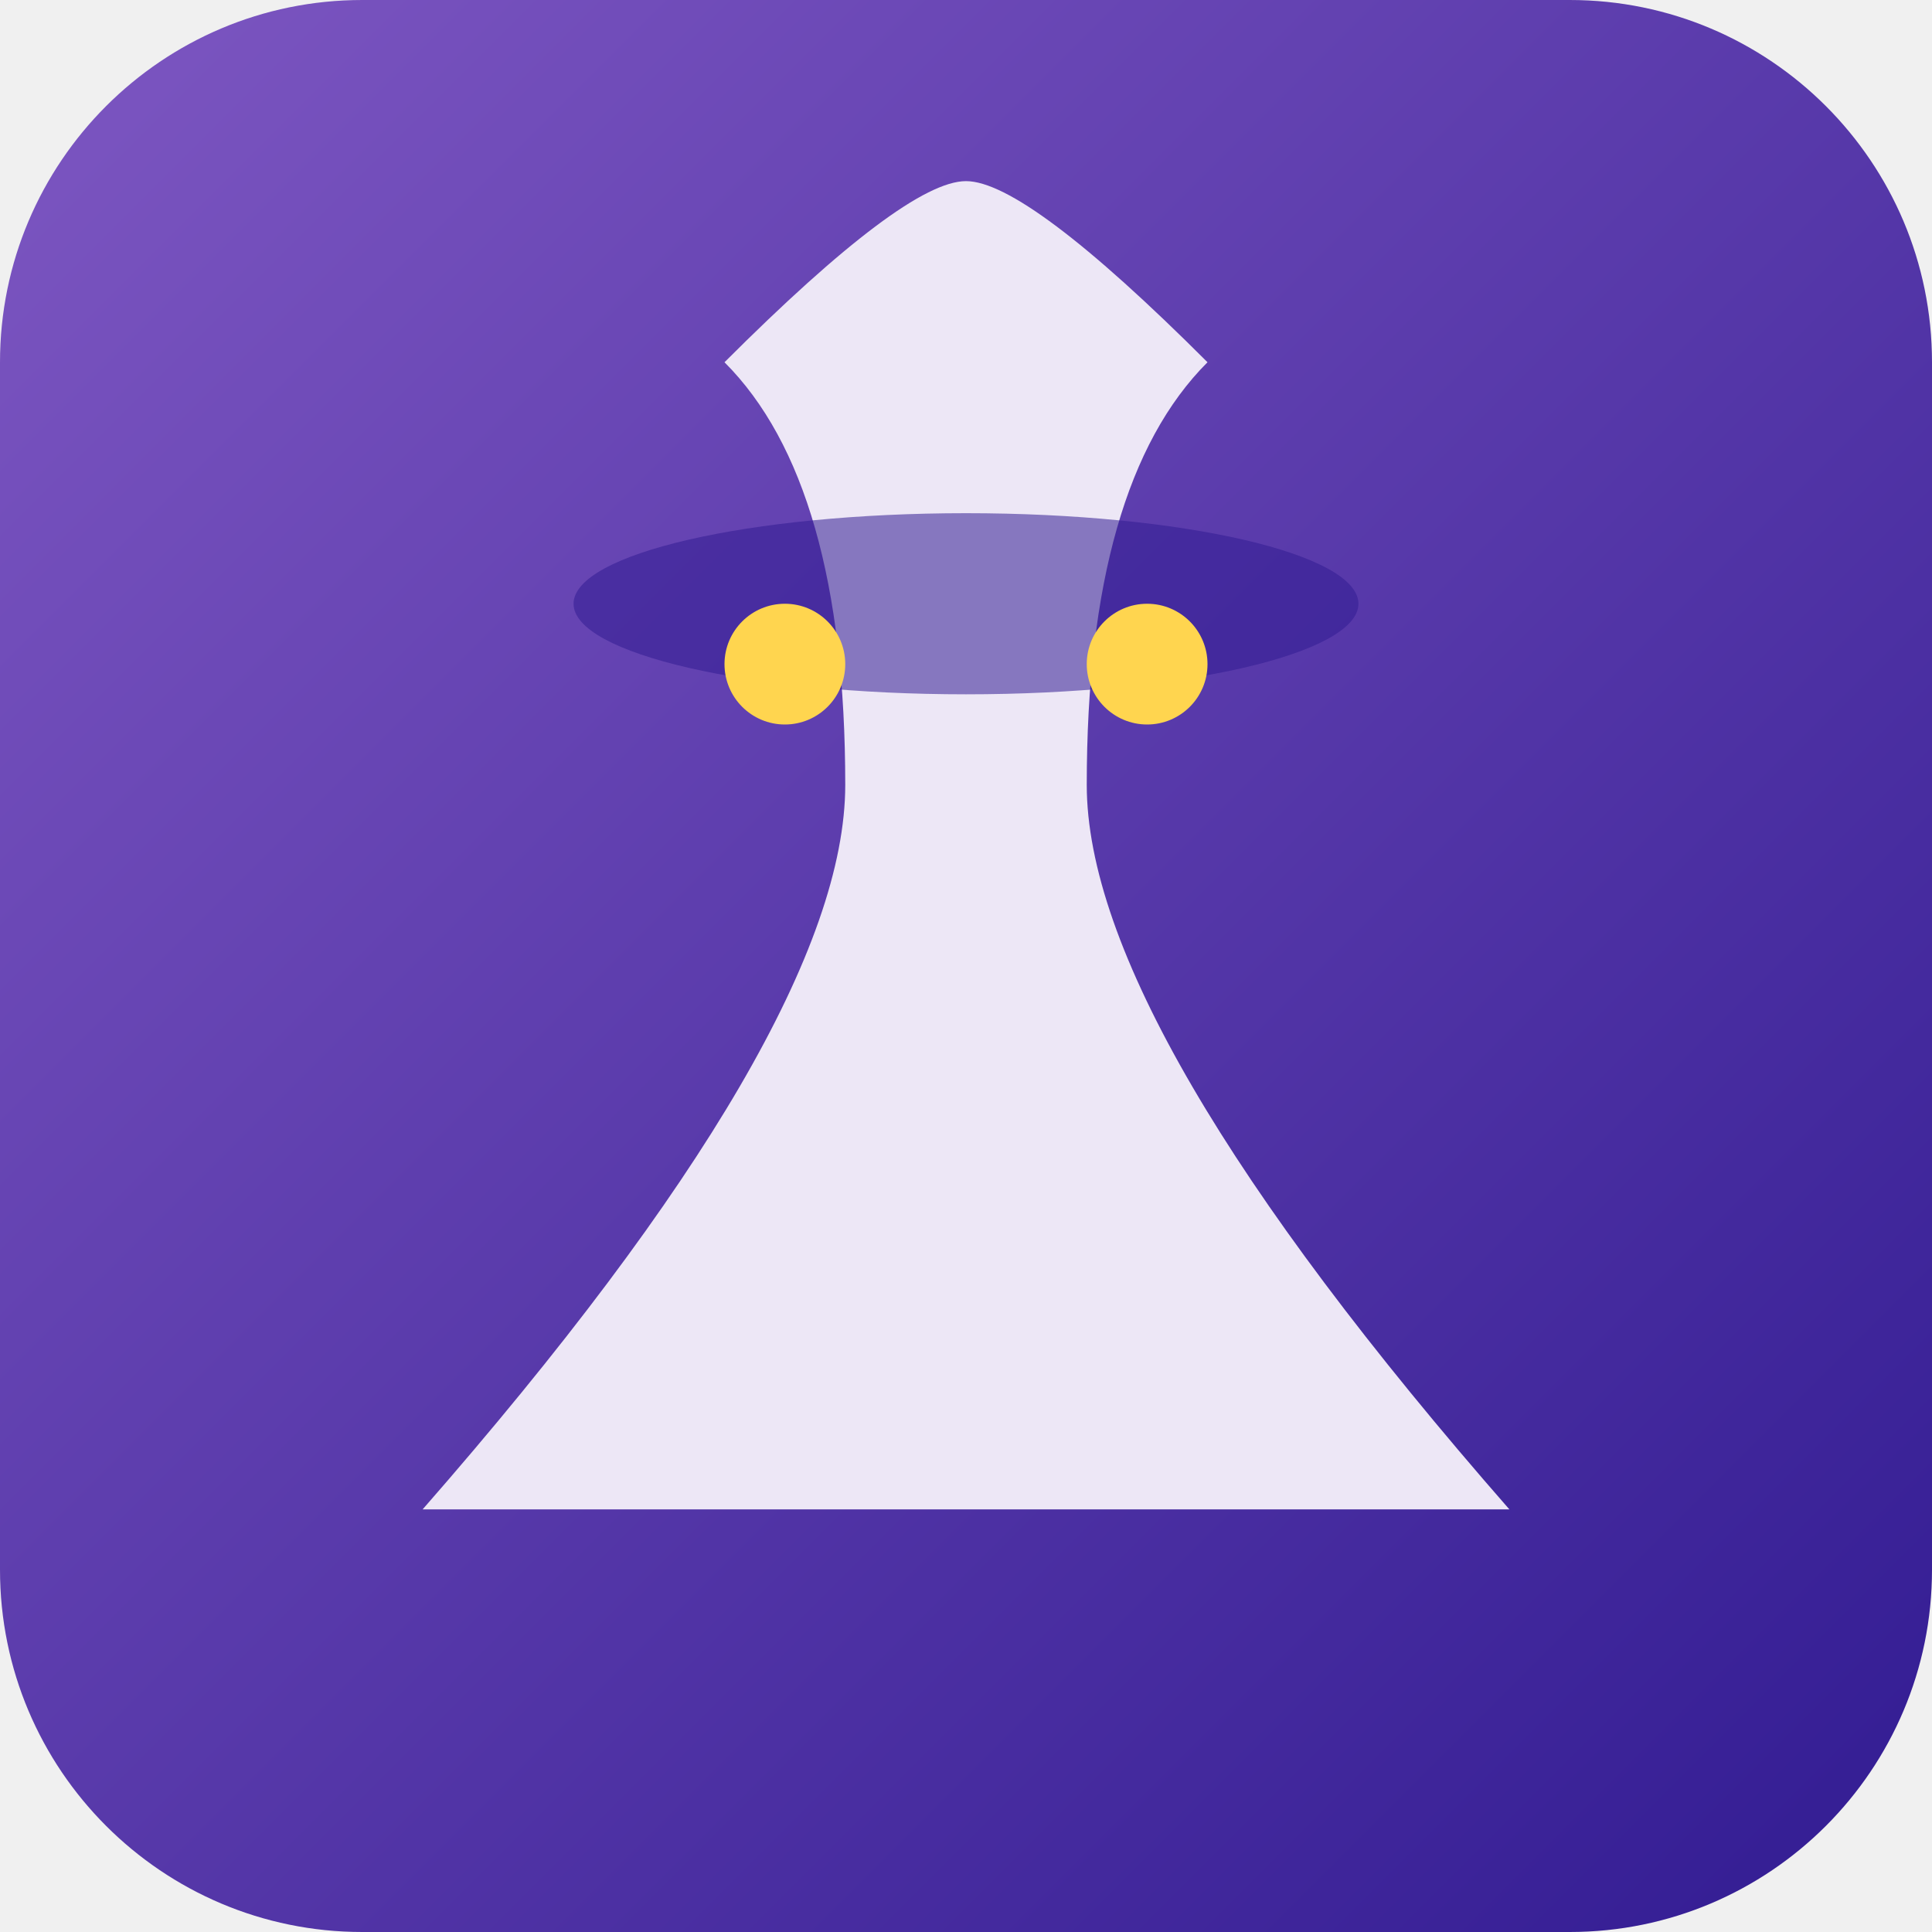
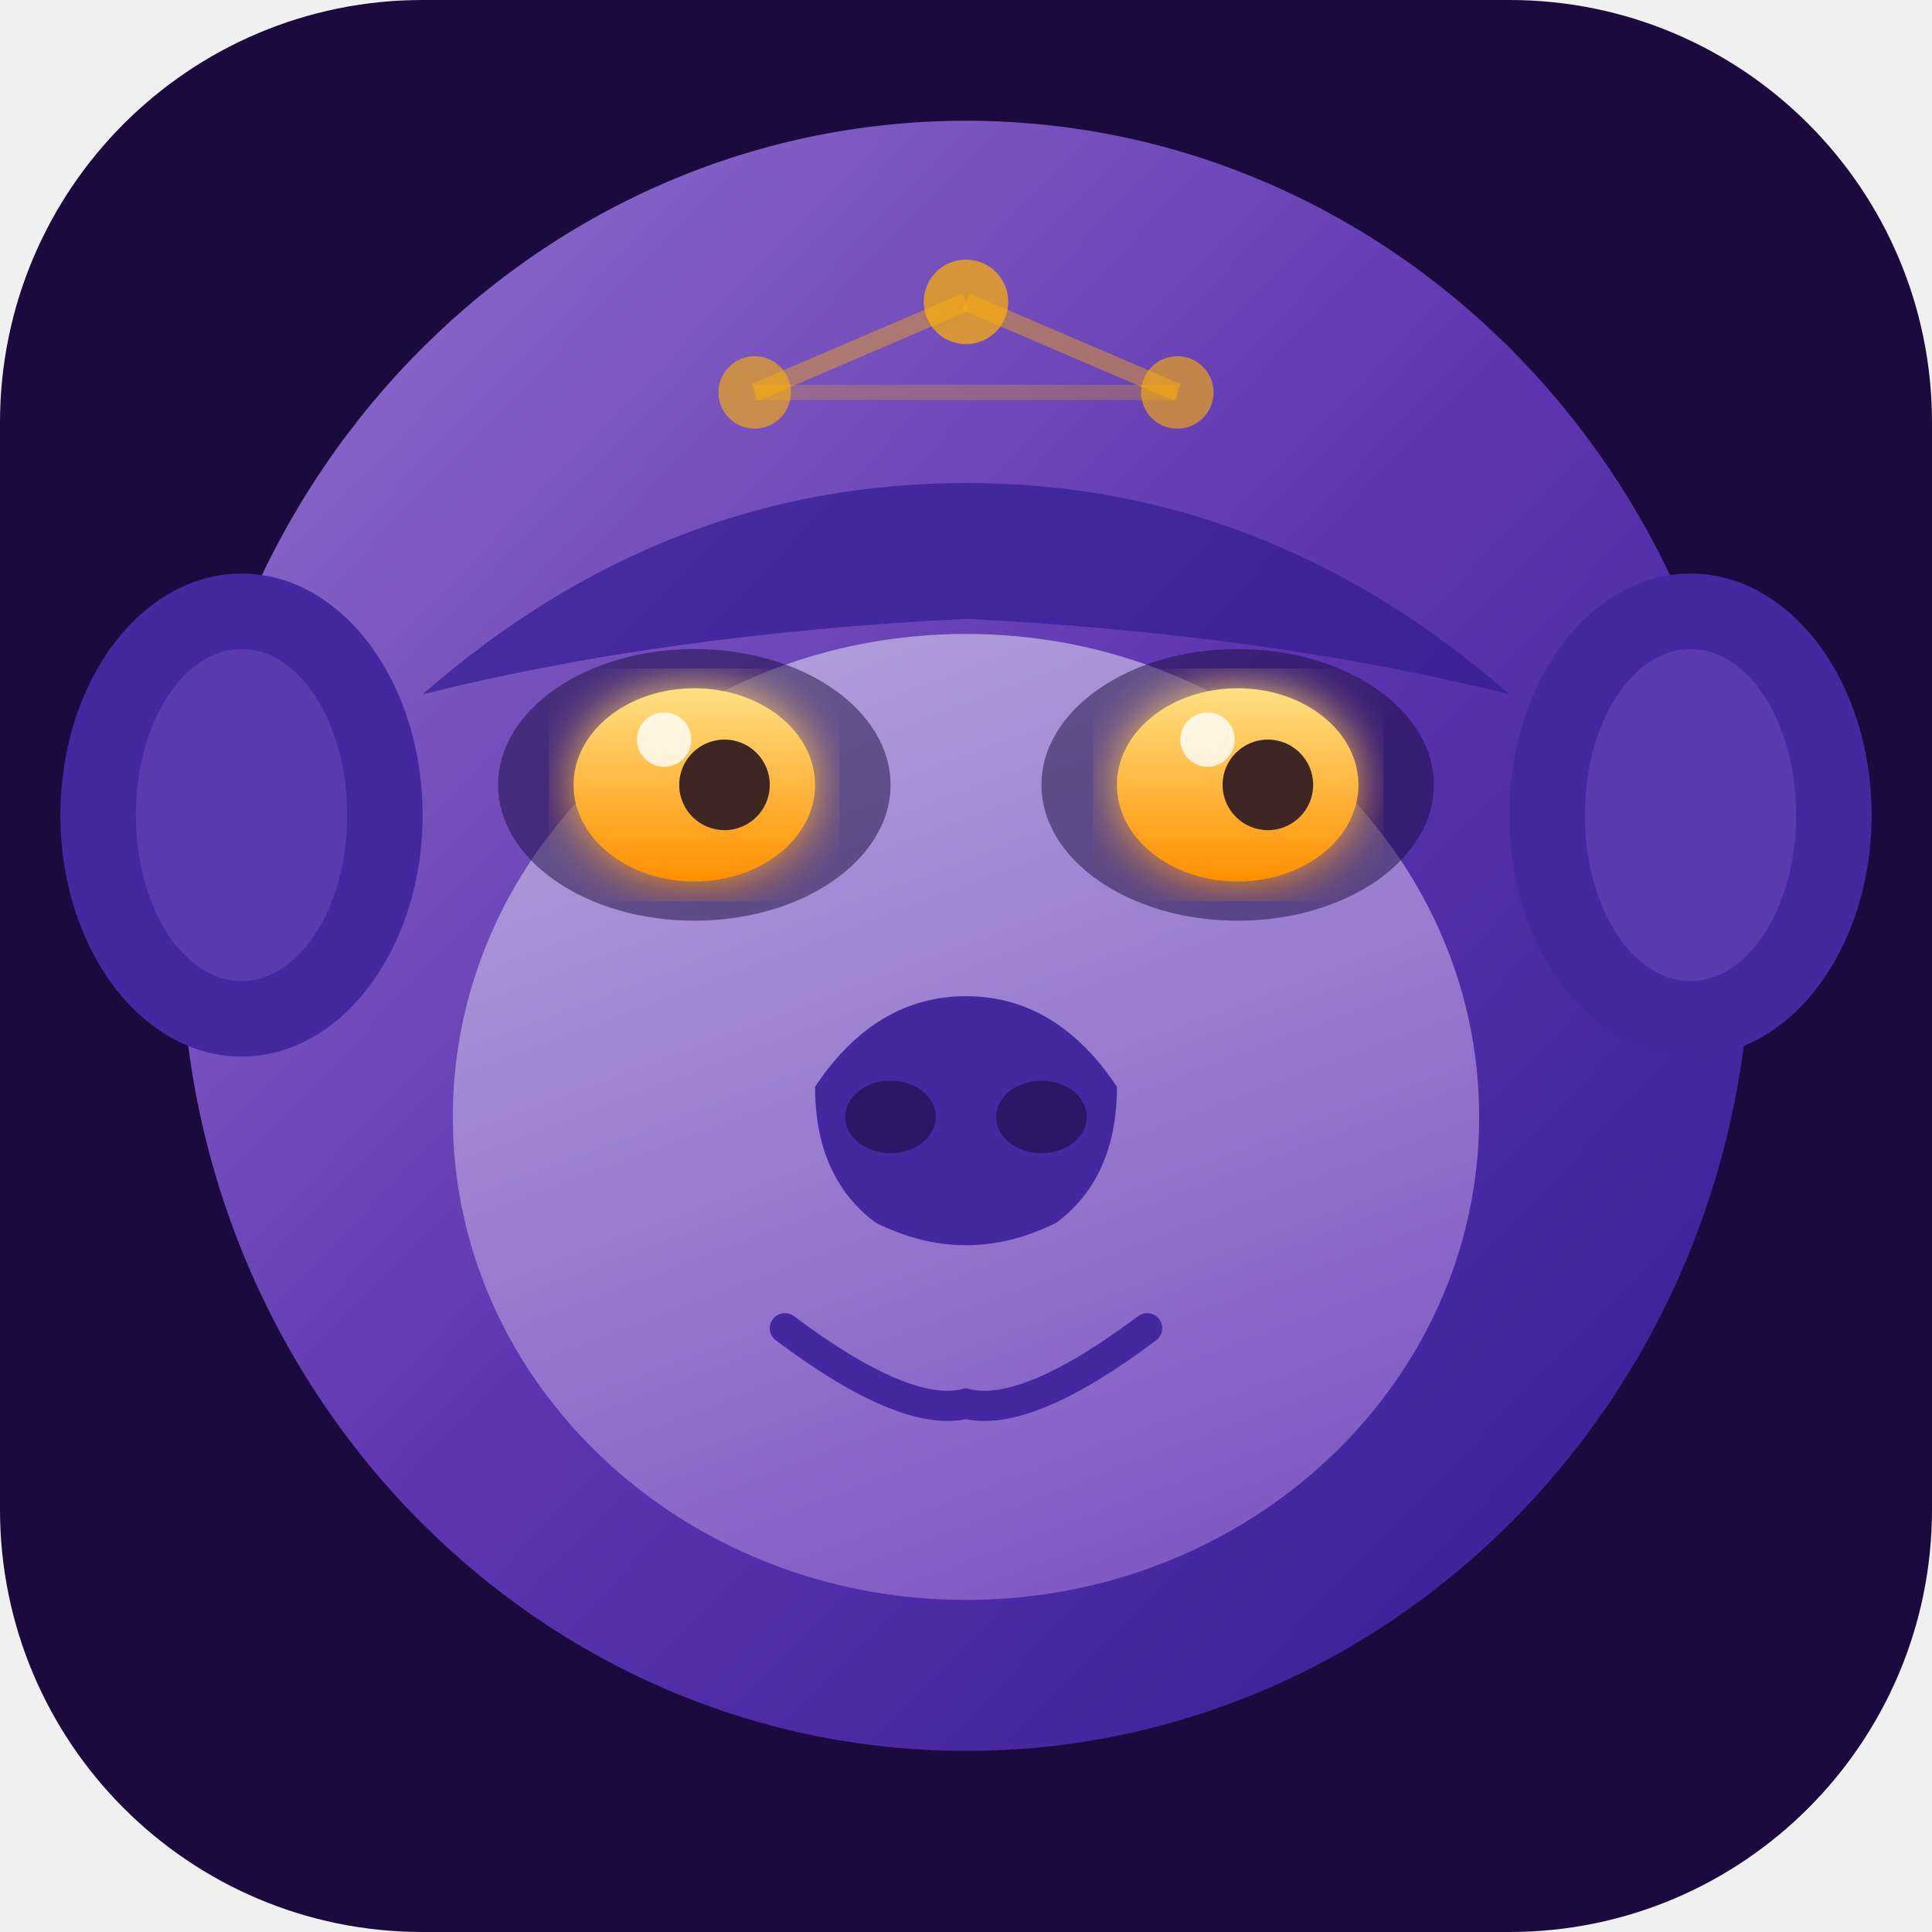
<svg xmlns="http://www.w3.org/2000/svg" viewBox="0 0 64 64" role="img" aria-label="japes">
  <defs>
-     <linearGradient id="bg" x1="0%" y1="0%" x2="100%" y2="100%">
-       <stop offset="0%" stop-color="#7e57c2" />
+     <linearGradient id="fur" x1="0%" y1="0%" x2="100%" y2="100%">
+       <stop offset="0%" stop-color="#9575cd" />
+       <stop offset="50%" stop-color="#5e35b1" />
      <stop offset="100%" stop-color="#311b92" />
    </linearGradient>
+     <linearGradient id="face" x1="30%" y1="0%" x2="70%" y2="100%">
+       <stop offset="0%" stop-color="#b39ddb" />
+       <stop offset="100%" stop-color="#7e57c2" />
+     </linearGradient>
+     <linearGradient id="eyeGlow" x1="50%" y1="0%" x2="50%" y2="100%">
+       <stop offset="0%" stop-color="#ffe082" />
+       <stop offset="100%" stop-color="#ff8f00" />
+     </linearGradient>
+     <filter id="glow">
+       <feGaussianBlur stdDeviation="0.8" result="blur" />
+       <feMerge>
+         <feMergeNode in="blur" />
+         <feMergeNode in="SourceGraphic" />
+       </feMerge>
+     </filter>
  </defs>
-   <rect width="64" height="64" rx="12" fill="url(#bg)" />
-   <path d="M14 50 Q28 34 28 26 Q28 16 24 12 Q30 6 32 6 Q34 6 40 12 Q36 16 36 26 Q36 34 50 50 Z" fill="#ede7f6" />
-   <ellipse cx="32" cy="20" rx="13" ry="3" fill="#311b92" opacity="0.55" />
-   <circle cx="26" cy="22" r="2" fill="#ffd54f" />
-   <circle cx="38" cy="22" r="2" fill="#ffd54f" />
+   <rect width="64" height="64" rx="14" fill="#1a0a3e" />
+   <g transform="translate(32, 33)">
+     <ellipse cx="0" cy="-2" rx="26" ry="27" fill="url(#fur)" />
+     <ellipse cx="-24" cy="-6" rx="6" ry="8" fill="#4527a0" />
+     <ellipse cx="-24" cy="-6" rx="3.5" ry="5.5" fill="#7e57c2" opacity="0.4" />
+     <ellipse cx="24" cy="-6" rx="6" ry="8" fill="#4527a0" />
+     <ellipse cx="24" cy="-6" rx="3.5" ry="5.5" fill="#7e57c2" opacity="0.4" />
+     <ellipse cx="0" cy="4" rx="17" ry="16" fill="url(#face)" />
+     <path d="M-18 -10 Q-10 -17 0 -17 Q10 -17 18 -10 Q10 -12 0 -12.5 Q-10 -12 -18 -10 Z" fill="#311b92" opacity="0.7" />
+     <ellipse cx="-9" cy="-7" rx="6.5" ry="4.5" fill="#1a0a3e" opacity="0.5" />
+     <ellipse cx="9" cy="-7" rx="6.5" ry="4.5" fill="#1a0a3e" opacity="0.5" />
+     <ellipse cx="-9" cy="-7" rx="4" ry="3.2" fill="url(#eyeGlow)" filter="url(#glow)" />
+     <ellipse cx="9" cy="-7" rx="4" ry="3.2" fill="url(#eyeGlow)" filter="url(#glow)" />
+     <circle cx="-8" cy="-7" r="1.5" fill="#3e2723" />
+     <circle cx="10" cy="-7" r="1.5" fill="#3e2723" />
+     <circle cx="-10" cy="-8.5" r="0.9" fill="white" opacity="0.8" />
+     <circle cx="8" cy="-8.5" r="0.9" fill="white" opacity="0.8" />
+     <path d="M-5 3 Q-3 0 0 0 Q3 0 5 3 Q5 6 3 7.5 Q0 9 -3 7.5 Q-5 6 -5 3 Z" fill="#4527a0" />
+     <ellipse cx="-2.5" cy="4" rx="1.5" ry="1.2" fill="#1a0a3e" opacity="0.6" />
+     <ellipse cx="2.5" cy="4" rx="1.5" ry="1.2" fill="#1a0a3e" opacity="0.6" />
+     <path d="M-6 11 Q-2 14 0 13.5 Q2 14 6 11" fill="none" stroke="#4527a0" stroke-width="1" stroke-linecap="round" />
+     <circle cx="-7" cy="-20" r="1.2" fill="#ffb300" opacity="0.6" />
+     <circle cx="0" cy="-23" r="1.4" fill="#ffb300" opacity="0.7" />
+     <circle cx="7" cy="-20" r="1.2" fill="#ffb300" opacity="0.6" />
+     <line x1="-7" y1="-20" x2="0" y2="-23" stroke="#ffb300" stroke-width="0.6" opacity="0.4" />
+     <line x1="0" y1="-23" x2="7" y2="-20" stroke="#ffb300" stroke-width="0.6" opacity="0.4" />
+     <line x1="-7" y1="-20" x2="7" y2="-20" stroke="#ffb300" stroke-width="0.5" opacity="0.25" />
+   </g>
</svg>
